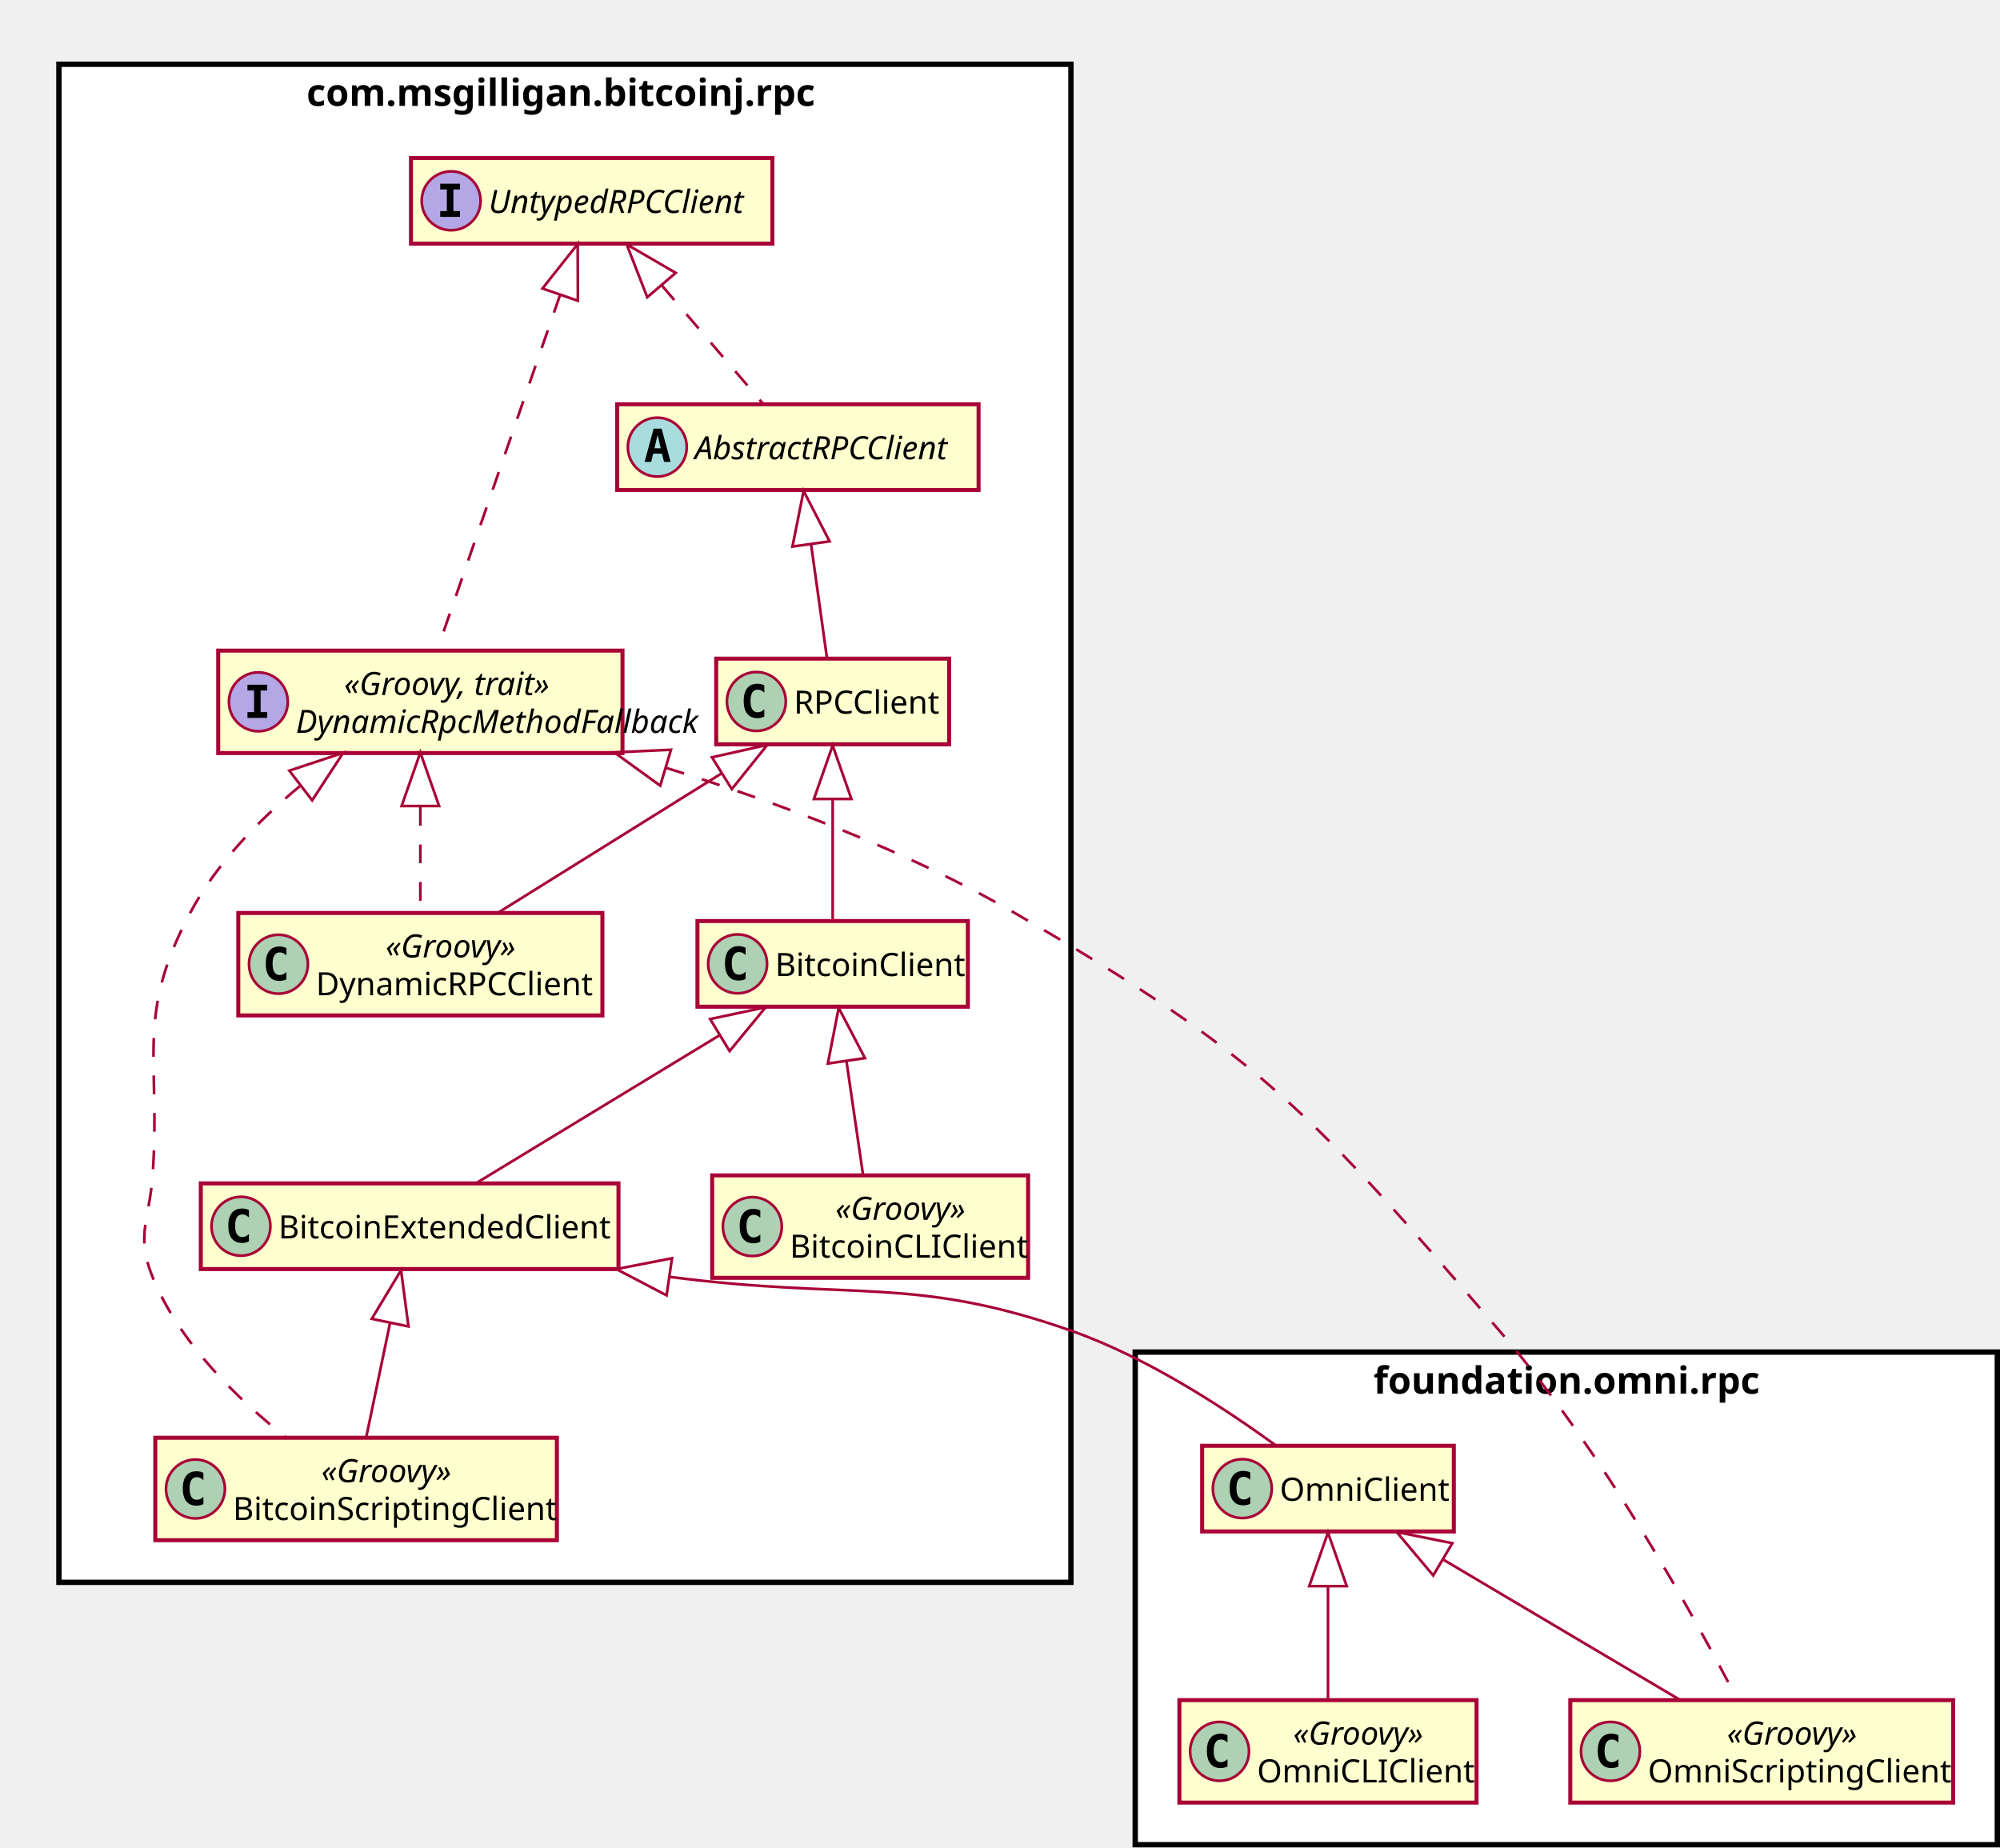
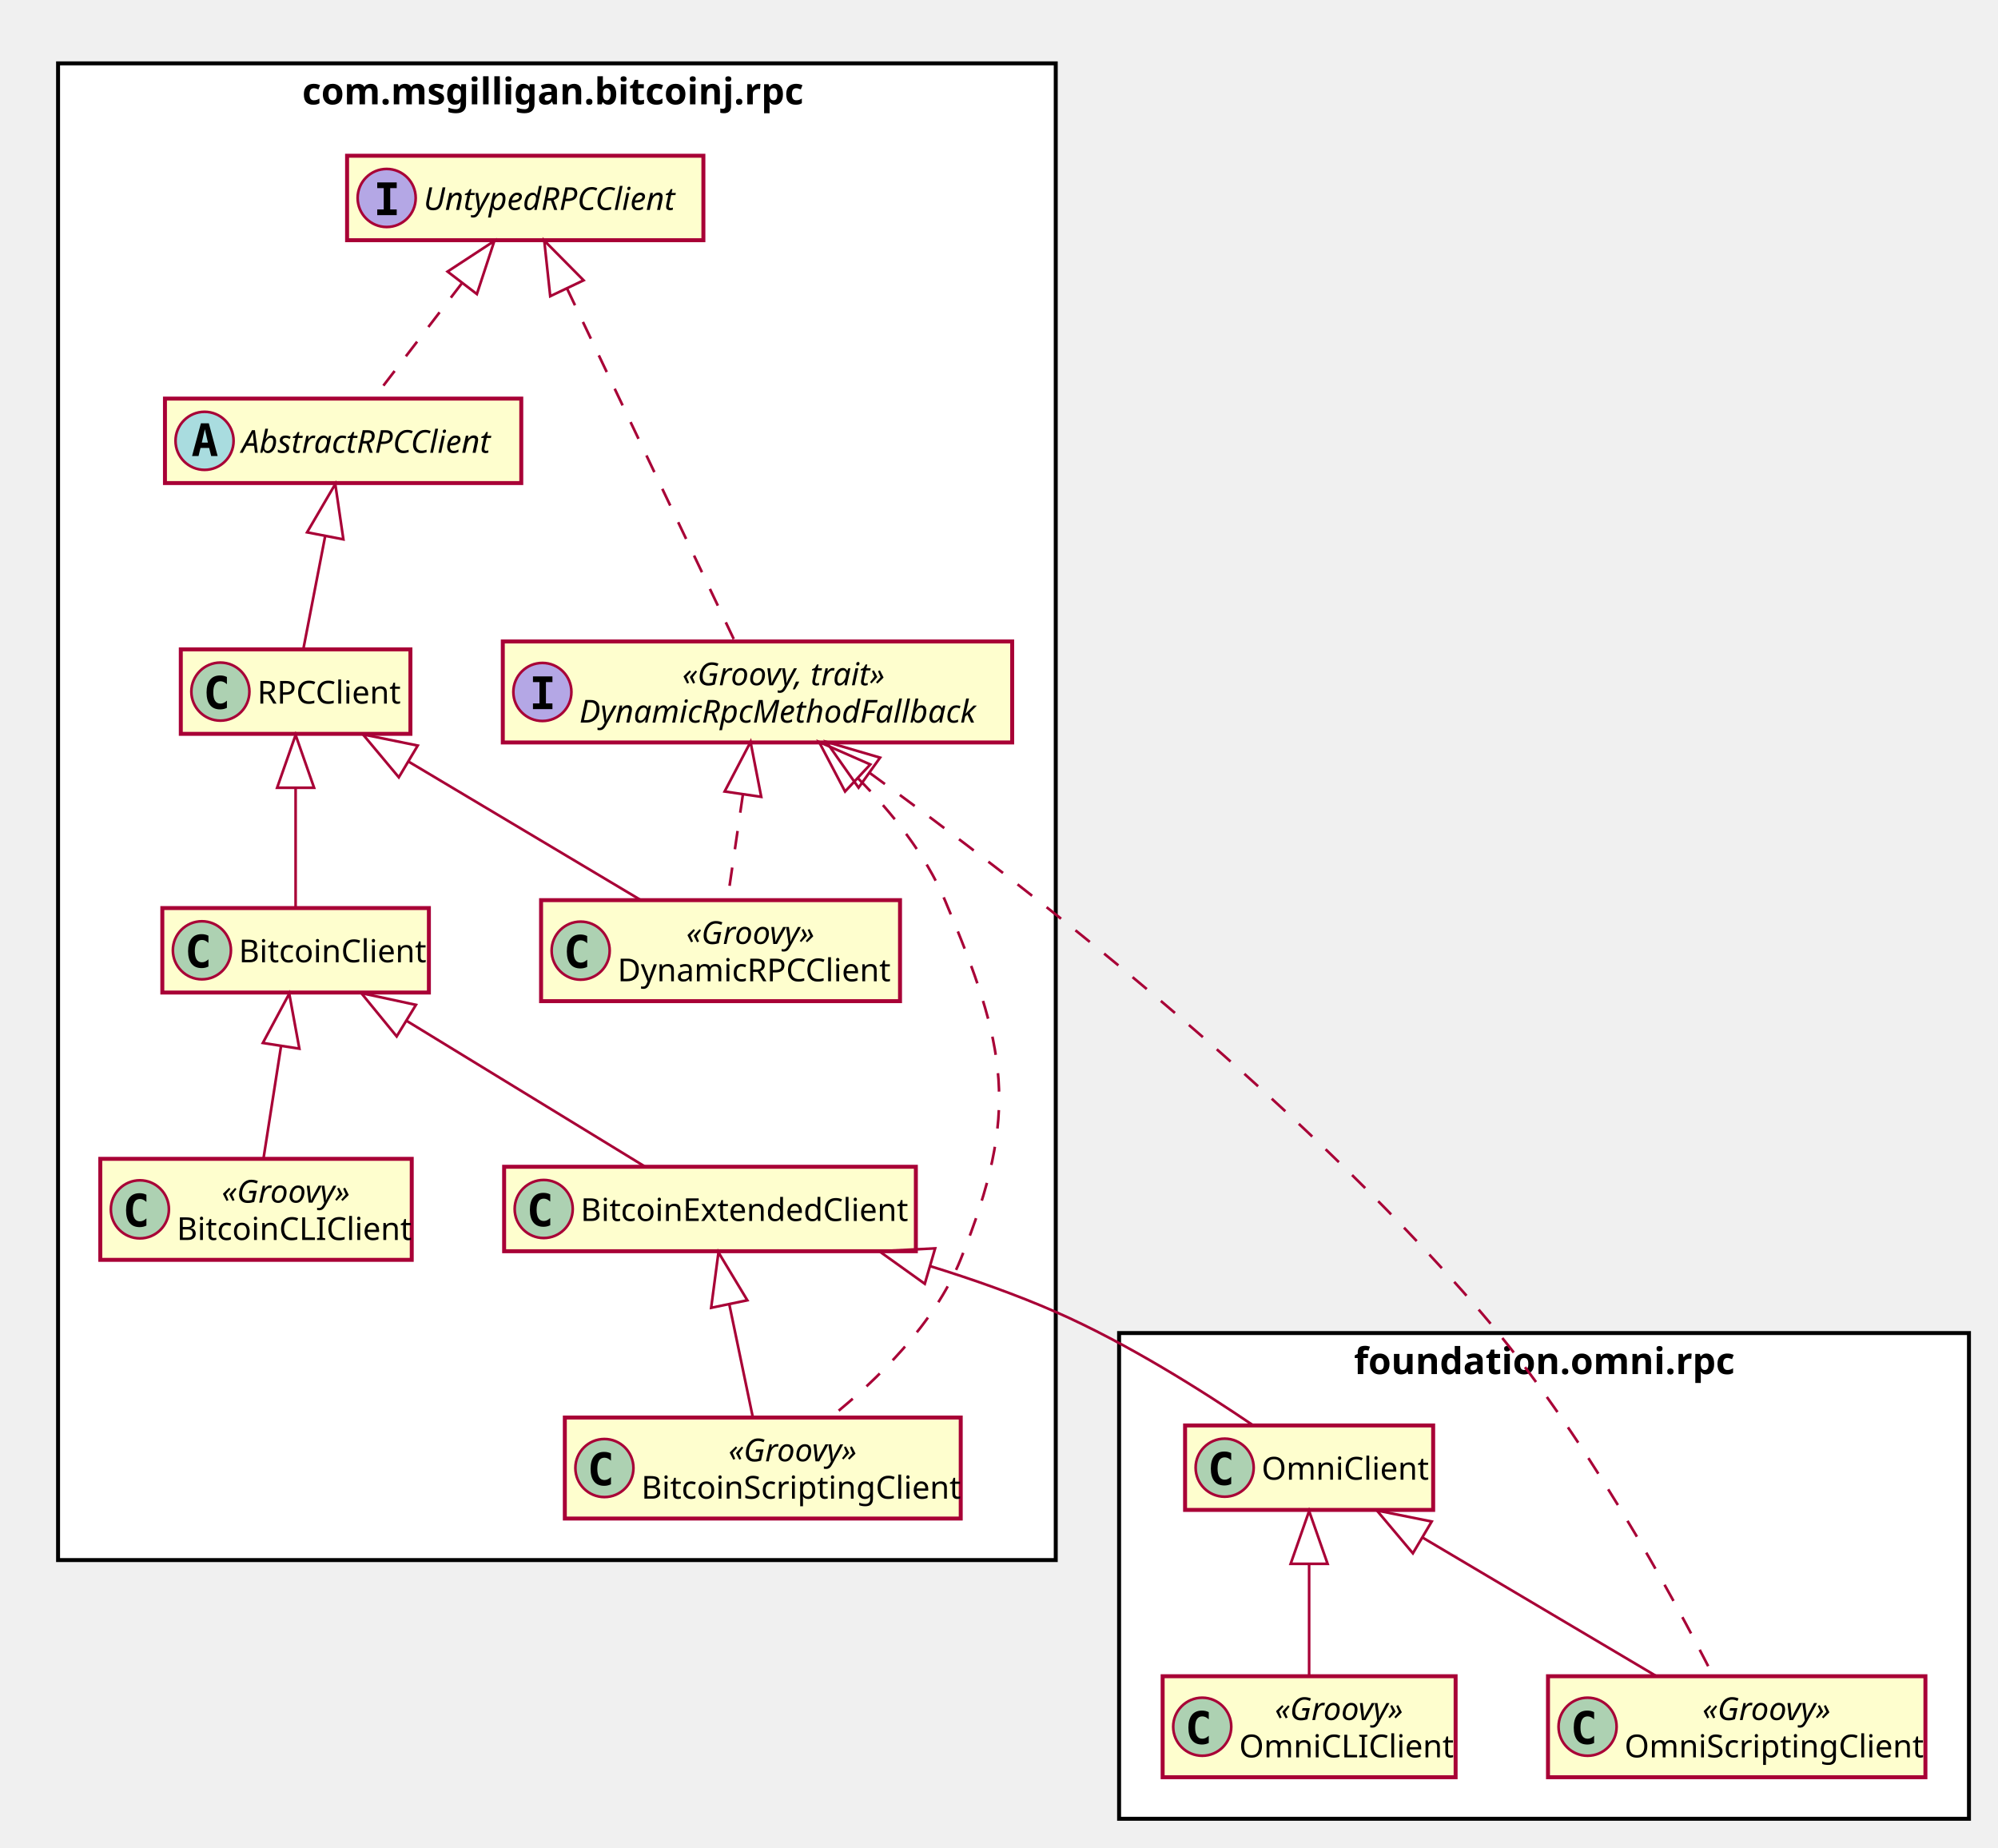
- <svg xmlns="http://www.w3.org/2000/svg" height="690px" style="width:747px;height:690px;" version="1.1" viewBox="0 0 747 690" width="747px">
+ <svg xmlns="http://www.w3.org/2000/svg" contentScriptType="application/ecmascript" contentStyleType="text/css" height="700px" preserveAspectRatio="none" style="width:757px;height:700px;" version="1.1" viewBox="0 0 757 700" width="757px" zoomAndPan="magnify">
  <defs />
  <g>
-     <rect fill="#FFFFFF" height="567" style="stroke: #000000; stroke-width: 2.0;" width="378" x="22" y="24" />
+     <rect fill="#FFFFFF" height="567" style="stroke: #000000; stroke-width: 1.5;" width="378" x="22" y="24" />
    <text fill="#000000" font-family="sans-serif" font-size="14" font-weight="bold" lengthAdjust="spacingAndGlyphs" textLength="193" x="114.5" y="39.535">com.msgilligan.bitcoinj.rpc</text>
-     <rect fill="#FFFFFF" height="184" style="stroke: #000000; stroke-width: 2.0;" width="322" x="424" y="505" />
+     <rect fill="#FFFFFF" height="184" style="stroke: #000000; stroke-width: 1.5;" width="322" x="424" y="505" />
    <text fill="#000000" font-family="sans-serif" font-size="14" font-weight="bold" lengthAdjust="spacingAndGlyphs" textLength="144" x="513" y="520.535">foundation.omni.rpc</text>
-     <rect fill="#FEFECE" height="32" style="stroke: #A80036; stroke-width: 1.5;" width="135" x="153.5" y="59" />
-     <ellipse cx="168.5" cy="75" fill="#B4A7E5" rx="11" ry="11" style="stroke: #A80036; stroke-width: 1.0;" />
-     <path d="M164.428,70.765 L164.428,68.607 L171.807,68.607 L171.807,70.765 L169.342,70.765 L169.342,78.842 L171.807,78.842 L171.807,81 L164.428,81 L164.428,78.842 L166.893,78.842 L166.893,70.765 Z " />
-     <text fill="#000000" font-family="sans-serif" font-size="12" font-style="italic" lengthAdjust="spacingAndGlyphs" textLength="103" x="182.5" y="79.535">UntypedRPCClient</text>
-     <rect fill="#FEFECE" height="32" style="stroke: #A80036; stroke-width: 1.5;" width="135" x="230.5" y="151" />
-     <ellipse cx="245.5" cy="167" fill="#A9DCDF" rx="11" ry="11" style="stroke: #A80036; stroke-width: 1.0;" />
-     <path d="M245.613,162.348 L244.459,167.42 L246.775,167.42 Z M244.119,160.107 L247.116,160.107 L250.461,172.5 L248.012,172.5 L247.249,169.437 L243.97,169.437 L243.223,172.5 L240.774,172.5 Z " />
-     <text fill="#000000" font-family="sans-serif" font-size="12" font-style="italic" lengthAdjust="spacingAndGlyphs" textLength="103" x="259.5" y="171.535">AbstractRPCClient</text>
-     <rect fill="#FEFECE" height="32" style="stroke: #A80036; stroke-width: 1.5;" width="87" x="267.5" y="246" />
-     <ellipse cx="282.5" cy="262" fill="#ADD1B2" rx="11" ry="11" style="stroke: #A80036; stroke-width: 1.0;" />
-     <path d="M285.473,267.643 Q284.892,267.942 284.253,268.091 Q283.614,268.241 282.908,268.241 Q280.401,268.241 279.082,266.589 Q277.762,264.937 277.762,261.816 Q277.762,258.687 279.082,257.035 Q280.401,255.383 282.908,255.383 Q283.614,255.383 284.261,255.532 Q284.909,255.682 285.473,255.981 L285.473,258.703 Q284.842,258.122 284.249,257.852 Q283.655,257.582 283.024,257.582 Q281.68,257.582 280.995,258.649 Q280.31,259.716 280.31,261.816 Q280.31,263.908 280.995,264.974 Q281.68,266.041 283.024,266.041 Q283.655,266.041 284.249,265.771 Q284.842,265.502 285.473,264.92 Z " />
-     <text fill="#000000" font-family="sans-serif" font-size="12" lengthAdjust="spacingAndGlyphs" textLength="55" x="296.5" y="266.535">RPCClient</text>
-     <rect fill="#FEFECE" height="32" style="stroke: #A80036; stroke-width: 1.5;" width="101" x="260.5" y="344" />
-     <ellipse cx="275.5" cy="360" fill="#ADD1B2" rx="11" ry="11" style="stroke: #A80036; stroke-width: 1.0;" />
-     <path d="M278.473,365.643 Q277.892,365.942 277.253,366.091 Q276.614,366.241 275.908,366.241 Q273.401,366.241 272.082,364.589 Q270.762,362.937 270.762,359.816 Q270.762,356.687 272.082,355.035 Q273.401,353.383 275.908,353.383 Q276.614,353.383 277.261,353.532 Q277.909,353.682 278.473,353.981 L278.473,356.703 Q277.842,356.122 277.249,355.852 Q276.655,355.582 276.024,355.582 Q274.68,355.582 273.995,356.649 Q273.31,357.716 273.31,359.816 Q273.31,361.908 273.995,362.974 Q274.68,364.041 276.024,364.041 Q276.655,364.041 277.249,363.771 Q277.842,363.502 278.473,362.92 Z " />
-     <text fill="#000000" font-family="sans-serif" font-size="12" lengthAdjust="spacingAndGlyphs" textLength="69" x="289.5" y="364.535">BitcoinClient</text>
-     <rect fill="#FEFECE" height="32" style="stroke: #A80036; stroke-width: 1.5;" width="156" x="75" y="442" />
-     <ellipse cx="90" cy="458" fill="#ADD1B2" rx="11" ry="11" style="stroke: #A80036; stroke-width: 1.0;" />
-     <path d="M92.973,463.643 Q92.392,463.942 91.753,464.091 Q91.114,464.241 90.408,464.241 Q87.901,464.241 86.582,462.589 Q85.262,460.937 85.262,457.816 Q85.262,454.687 86.582,453.035 Q87.901,451.383 90.408,451.383 Q91.114,451.383 91.761,451.532 Q92.409,451.682 92.973,451.981 L92.973,454.703 Q92.342,454.122 91.749,453.852 Q91.155,453.582 90.524,453.582 Q89.18,453.582 88.495,454.649 Q87.81,455.716 87.81,457.816 Q87.81,459.908 88.495,460.974 Q89.18,462.041 90.524,462.041 Q91.155,462.041 91.749,461.771 Q92.342,461.502 92.973,460.92 Z " />
-     <text fill="#000000" font-family="sans-serif" font-size="12" lengthAdjust="spacingAndGlyphs" textLength="124" x="104" y="462.535">BitcoinExtendedClient</text>
-     <rect fill="#FEFECE" height="38.266" style="stroke: #A80036; stroke-width: 1.5;" width="151" x="81.5" y="243" />
-     <ellipse cx="96.5" cy="262.133" fill="#B4A7E5" rx="11" ry="11" style="stroke: #A80036; stroke-width: 1.0;" />
-     <path d="M92.428,257.898 L92.428,255.74 L99.807,255.74 L99.807,257.898 L97.342,257.898 L97.342,265.975 L99.807,265.975 L99.807,268.133 L92.428,268.133 L92.428,265.975 L94.893,265.975 L94.893,257.898 Z " />
-     <text fill="#000000" font-family="sans-serif" font-size="12" font-style="italic" lengthAdjust="spacingAndGlyphs" textLength="83" x="128.5" y="259.602">«Groovy, trait»</text>
-     <text fill="#000000" font-family="sans-serif" font-size="12" font-style="italic" lengthAdjust="spacingAndGlyphs" textLength="119" x="110.5" y="273.734">DynamicRpcMethodFallback</text>
-     <rect fill="#FEFECE" height="38.266" style="stroke: #A80036; stroke-width: 1.5;" width="136" x="89" y="341" />
-     <ellipse cx="104" cy="360.133" fill="#ADD1B2" rx="11" ry="11" style="stroke: #A80036; stroke-width: 1.0;" />
-     <path d="M106.973,365.776 Q106.392,366.075 105.753,366.224 Q105.114,366.373 104.408,366.373 Q101.901,366.373 100.582,364.722 Q99.262,363.07 99.262,359.949 Q99.262,356.819 100.582,355.168 Q101.901,353.516 104.408,353.516 Q105.114,353.516 105.761,353.665 Q106.409,353.815 106.973,354.113 L106.973,356.836 Q106.342,356.255 105.749,355.985 Q105.155,355.715 104.524,355.715 Q103.18,355.715 102.495,356.782 Q101.81,357.849 101.81,359.949 Q101.81,362.041 102.495,363.107 Q103.18,364.174 104.524,364.174 Q105.155,364.174 105.749,363.904 Q106.342,363.634 106.973,363.053 Z " />
-     <text fill="#000000" font-family="sans-serif" font-size="12" font-style="italic" lengthAdjust="spacingAndGlyphs" textLength="52" x="144" y="357.602">«Groovy»</text>
-     <text fill="#000000" font-family="sans-serif" font-size="12" lengthAdjust="spacingAndGlyphs" textLength="104" x="118" y="371.734">DynamicRPCClient</text>
-     <rect fill="#FEFECE" height="38.266" style="stroke: #A80036; stroke-width: 1.5;" width="150" x="58" y="537" />
-     <ellipse cx="73" cy="556.133" fill="#ADD1B2" rx="11" ry="11" style="stroke: #A80036; stroke-width: 1.0;" />
-     <path d="M75.973,561.776 Q75.392,562.075 74.753,562.224 Q74.114,562.374 73.408,562.374 Q70.901,562.374 69.582,560.722 Q68.262,559.07 68.262,555.949 Q68.262,552.819 69.582,551.168 Q70.901,549.516 73.408,549.516 Q74.114,549.516 74.761,549.665 Q75.409,549.814 75.973,550.113 L75.973,552.836 Q75.342,552.255 74.749,551.985 Q74.155,551.715 73.524,551.715 Q72.18,551.715 71.495,552.782 Q70.81,553.849 70.81,555.949 Q70.81,558.04 71.495,559.107 Q72.18,560.174 73.524,560.174 Q74.155,560.174 74.749,559.904 Q75.342,559.634 75.973,559.053 Z " />
-     <text fill="#000000" font-family="sans-serif" font-size="12" font-style="italic" lengthAdjust="spacingAndGlyphs" textLength="52" x="120" y="553.602">«Groovy»</text>
-     <text fill="#000000" font-family="sans-serif" font-size="12" lengthAdjust="spacingAndGlyphs" textLength="118" x="87" y="567.734">BitcoinScriptingClient</text>
-     <rect fill="#FEFECE" height="38.266" style="stroke: #A80036; stroke-width: 1.5;" width="118" x="266" y="439" />
-     <ellipse cx="281" cy="458.133" fill="#ADD1B2" rx="11" ry="11" style="stroke: #A80036; stroke-width: 1.0;" />
-     <path d="M283.973,463.776 Q283.392,464.075 282.753,464.224 Q282.114,464.373 281.408,464.373 Q278.901,464.373 277.582,462.722 Q276.262,461.07 276.262,457.949 Q276.262,454.819 277.582,453.168 Q278.901,451.516 281.408,451.516 Q282.114,451.516 282.761,451.665 Q283.409,451.815 283.973,452.113 L283.973,454.836 Q283.342,454.255 282.749,453.985 Q282.155,453.715 281.524,453.715 Q280.18,453.715 279.495,454.782 Q278.81,455.849 278.81,457.949 Q278.81,460.041 279.495,461.107 Q280.18,462.174 281.524,462.174 Q282.155,462.174 282.749,461.904 Q283.342,461.634 283.973,461.053 Z " />
-     <text fill="#000000" font-family="sans-serif" font-size="12" font-style="italic" lengthAdjust="spacingAndGlyphs" textLength="52" x="312" y="455.602">«Groovy»</text>
-     <text fill="#000000" font-family="sans-serif" font-size="12" lengthAdjust="spacingAndGlyphs" textLength="86" x="295" y="469.734">BitcoinCLIClient</text>
-     <rect fill="#FEFECE" height="32" style="stroke: #A80036; stroke-width: 1.5;" width="94" x="449" y="540" />
+     <rect fill="#FEFECE" height="32" id="com.msgilligan.bitcoinj.rpc.UntypedRPCClient" style="stroke: #A80036; stroke-width: 1.5;" width="135" x="131.5" y="59" />
+     <ellipse cx="146.5" cy="75" fill="#B4A7E5" rx="11" ry="11" style="stroke: #A80036; stroke-width: 1.0;" />
+     <path d="M142.928,71.265 L142.928,69.107 L150.307,69.107 L150.307,71.265 L147.842,71.265 L147.842,79.342 L150.307,79.342 L150.307,81.5 L142.928,81.5 L142.928,79.342 L145.393,79.342 L145.393,71.265 Z " />
+     <text fill="#000000" font-family="sans-serif" font-size="12" font-style="italic" lengthAdjust="spacingAndGlyphs" textLength="103" x="160.5" y="79.535">UntypedRPCClient</text>
+     <rect fill="#FEFECE" height="32" id="com.msgilligan.bitcoinj.rpc.AbstractRPCClient" style="stroke: #A80036; stroke-width: 1.5;" width="135" x="62.5" y="151" />
+     <ellipse cx="77.5" cy="167" fill="#A9DCDF" rx="11" ry="11" style="stroke: #A80036; stroke-width: 1.0;" />
+     <path d="M77.613,162.598 L76.46,167.67 L78.775,167.67 Z M76.119,160.357 L79.116,160.357 L82.461,172.75 L80.012,172.75 L79.249,169.687 L75.97,169.687 L75.223,172.75 L72.774,172.75 Z " />
+     <text fill="#000000" font-family="sans-serif" font-size="12" font-style="italic" lengthAdjust="spacingAndGlyphs" textLength="103" x="91.5" y="171.535">AbstractRPCClient</text>
+     <rect fill="#FEFECE" height="32" id="com.msgilligan.bitcoinj.rpc.RPCClient" style="stroke: #A80036; stroke-width: 1.5;" width="87" x="68.5" y="246" />
+     <ellipse cx="83.5" cy="262" fill="#ADD1B2" rx="11" ry="11" style="stroke: #A80036; stroke-width: 1.0;" />
+     <path d="M85.973,268.143 Q85.392,268.442 84.753,268.591 Q84.114,268.741 83.408,268.741 Q80.901,268.741 79.582,267.089 Q78.262,265.437 78.262,262.316 Q78.262,259.187 79.582,257.535 Q80.901,255.883 83.408,255.883 Q84.114,255.883 84.761,256.032 Q85.409,256.182 85.973,256.481 L85.973,259.203 Q85.342,258.622 84.749,258.352 Q84.155,258.082 83.524,258.082 Q82.18,258.082 81.495,259.149 Q80.81,260.216 80.81,262.316 Q80.81,264.408 81.495,265.474 Q82.18,266.541 83.524,266.541 Q84.155,266.541 84.749,266.271 Q85.342,266.002 85.973,265.42 Z " />
+     <text fill="#000000" font-family="sans-serif" font-size="12" lengthAdjust="spacingAndGlyphs" textLength="55" x="97.5" y="266.535">RPCClient</text>
+     <rect fill="#FEFECE" height="32" id="com.msgilligan.bitcoinj.rpc.BitcoinClient" style="stroke: #A80036; stroke-width: 1.5;" width="101" x="61.5" y="344" />
+     <ellipse cx="76.5" cy="360" fill="#ADD1B2" rx="11" ry="11" style="stroke: #A80036; stroke-width: 1.0;" />
+     <path d="M78.973,366.143 Q78.392,366.442 77.753,366.591 Q77.114,366.741 76.408,366.741 Q73.901,366.741 72.582,365.089 Q71.262,363.437 71.262,360.316 Q71.262,357.187 72.582,355.535 Q73.901,353.883 76.408,353.883 Q77.114,353.883 77.761,354.032 Q78.409,354.182 78.973,354.481 L78.973,357.203 Q78.342,356.622 77.749,356.352 Q77.155,356.082 76.524,356.082 Q75.18,356.082 74.495,357.149 Q73.81,358.216 73.81,360.316 Q73.81,362.408 74.495,363.474 Q75.18,364.541 76.524,364.541 Q77.155,364.541 77.749,364.271 Q78.342,364.002 78.973,363.42 Z " />
+     <text fill="#000000" font-family="sans-serif" font-size="12" lengthAdjust="spacingAndGlyphs" textLength="69" x="90.5" y="364.535">BitcoinClient</text>
+     <rect fill="#FEFECE" height="32" id="com.msgilligan.bitcoinj.rpc.BitcoinExtendedClient" style="stroke: #A80036; stroke-width: 1.5;" width="156" x="191" y="442" />
+     <ellipse cx="206" cy="458" fill="#ADD1B2" rx="11" ry="11" style="stroke: #A80036; stroke-width: 1.0;" />
+     <path d="M208.473,464.143 Q207.892,464.442 207.253,464.591 Q206.614,464.741 205.908,464.741 Q203.401,464.741 202.082,463.089 Q200.762,461.437 200.762,458.316 Q200.762,455.187 202.082,453.535 Q203.401,451.883 205.908,451.883 Q206.614,451.883 207.261,452.032 Q207.909,452.182 208.473,452.481 L208.473,455.203 Q207.842,454.622 207.249,454.352 Q206.655,454.082 206.024,454.082 Q204.68,454.082 203.995,455.149 Q203.31,456.216 203.31,458.316 Q203.31,460.408 203.995,461.474 Q204.68,462.541 206.024,462.541 Q206.655,462.541 207.249,462.271 Q207.842,462.002 208.473,461.42 Z " />
+     <text fill="#000000" font-family="sans-serif" font-size="12" lengthAdjust="spacingAndGlyphs" textLength="124" x="220" y="462.535">BitcoinExtendedClient</text>
+     <rect fill="#FEFECE" height="38.266" id="com.msgilligan.bitcoinj.rpc.DynamicRpcMethodFallback" style="stroke: #A80036; stroke-width: 1.5;" width="193" x="190.5" y="243" />
+     <ellipse cx="205.5" cy="262.133" fill="#B4A7E5" rx="11" ry="11" style="stroke: #A80036; stroke-width: 1.0;" />
+     <path d="M201.928,258.398 L201.928,256.24 L209.307,256.24 L209.307,258.398 L206.842,258.398 L206.842,266.475 L209.307,266.475 L209.307,268.633 L201.928,268.633 L201.928,266.475 L204.393,266.475 L204.393,258.398 Z " />
+     <text fill="#000000" font-family="sans-serif" font-size="12" font-style="italic" lengthAdjust="spacingAndGlyphs" textLength="83" x="258.5" y="259.602">«Groovy, trait»</text>
+     <text fill="#000000" font-family="sans-serif" font-size="12" font-style="italic" lengthAdjust="spacingAndGlyphs" textLength="161" x="219.5" y="273.734">DynamicRpcMethodFallback</text>
+     <rect fill="#FEFECE" height="38.266" id="com.msgilligan.bitcoinj.rpc.DynamicRPCClient" style="stroke: #A80036; stroke-width: 1.5;" width="136" x="205" y="341" />
+     <ellipse cx="220" cy="360.133" fill="#ADD1B2" rx="11" ry="11" style="stroke: #A80036; stroke-width: 1.0;" />
+     <path d="M222.473,366.276 Q221.892,366.575 221.253,366.724 Q220.614,366.873 219.908,366.873 Q217.401,366.873 216.082,365.222 Q214.762,363.57 214.762,360.449 Q214.762,357.319 216.082,355.668 Q217.401,354.016 219.908,354.016 Q220.614,354.016 221.261,354.165 Q221.909,354.315 222.473,354.613 L222.473,357.336 Q221.842,356.755 221.249,356.485 Q220.655,356.215 220.024,356.215 Q218.68,356.215 217.995,357.282 Q217.31,358.349 217.31,360.449 Q217.31,362.541 217.995,363.607 Q218.68,364.674 220.024,364.674 Q220.655,364.674 221.249,364.404 Q221.842,364.134 222.473,363.553 Z " />
+     <text fill="#000000" font-family="sans-serif" font-size="12" font-style="italic" lengthAdjust="spacingAndGlyphs" textLength="52" x="260" y="357.602">«Groovy»</text>
+     <text fill="#000000" font-family="sans-serif" font-size="12" lengthAdjust="spacingAndGlyphs" textLength="104" x="234" y="371.734">DynamicRPCClient</text>
+     <rect fill="#FEFECE" height="38.266" id="com.msgilligan.bitcoinj.rpc.BitcoinScriptingClient" style="stroke: #A80036; stroke-width: 1.5;" width="150" x="214" y="537" />
+     <ellipse cx="229" cy="556.133" fill="#ADD1B2" rx="11" ry="11" style="stroke: #A80036; stroke-width: 1.0;" />
+     <path d="M231.473,562.276 Q230.892,562.575 230.253,562.724 Q229.614,562.874 228.908,562.874 Q226.401,562.874 225.082,561.222 Q223.762,559.57 223.762,556.449 Q223.762,553.319 225.082,551.668 Q226.401,550.016 228.908,550.016 Q229.614,550.016 230.261,550.165 Q230.909,550.314 231.473,550.613 L231.473,553.336 Q230.842,552.755 230.249,552.485 Q229.655,552.215 229.024,552.215 Q227.68,552.215 226.995,553.282 Q226.31,554.349 226.31,556.449 Q226.31,558.54 226.995,559.607 Q227.68,560.674 229.024,560.674 Q229.655,560.674 230.249,560.404 Q230.842,560.134 231.473,559.553 Z " />
+     <text fill="#000000" font-family="sans-serif" font-size="12" font-style="italic" lengthAdjust="spacingAndGlyphs" textLength="52" x="276" y="553.602">«Groovy»</text>
+     <text fill="#000000" font-family="sans-serif" font-size="12" lengthAdjust="spacingAndGlyphs" textLength="118" x="243" y="567.734">BitcoinScriptingClient</text>
+     <rect fill="#FEFECE" height="38.266" id="com.msgilligan.bitcoinj.rpc.BitcoinCLIClient" style="stroke: #A80036; stroke-width: 1.5;" width="118" x="38" y="439" />
+     <ellipse cx="53" cy="458.133" fill="#ADD1B2" rx="11" ry="11" style="stroke: #A80036; stroke-width: 1.0;" />
+     <path d="M55.473,464.276 Q54.892,464.575 54.253,464.724 Q53.614,464.873 52.908,464.873 Q50.401,464.873 49.081,463.222 Q47.762,461.57 47.762,458.449 Q47.762,455.319 49.081,453.668 Q50.401,452.016 52.908,452.016 Q53.614,452.016 54.261,452.165 Q54.909,452.315 55.473,452.613 L55.473,455.336 Q54.842,454.755 54.249,454.485 Q53.655,454.215 53.024,454.215 Q51.68,454.215 50.995,455.282 Q50.31,456.349 50.31,458.449 Q50.31,460.541 50.995,461.607 Q51.68,462.674 53.024,462.674 Q53.655,462.674 54.249,462.404 Q54.842,462.134 55.473,461.553 Z " />
+     <text fill="#000000" font-family="sans-serif" font-size="12" font-style="italic" lengthAdjust="spacingAndGlyphs" textLength="52" x="84" y="455.602">«Groovy»</text>
+     <text fill="#000000" font-family="sans-serif" font-size="12" lengthAdjust="spacingAndGlyphs" textLength="86" x="67" y="469.734">BitcoinCLIClient</text>
+     <rect fill="#FEFECE" height="32" id="foundation.omni.rpc.OmniClient" style="stroke: #A80036; stroke-width: 1.5;" width="94" x="449" y="540" />
    <ellipse cx="464" cy="556" fill="#ADD1B2" rx="11" ry="11" style="stroke: #A80036; stroke-width: 1.0;" />
-     <path d="M466.973,561.643 Q466.392,561.942 465.753,562.091 Q465.114,562.241 464.408,562.241 Q461.901,562.241 460.582,560.589 Q459.262,558.937 459.262,555.816 Q459.262,552.687 460.582,551.035 Q461.901,549.383 464.408,549.383 Q465.114,549.383 465.761,549.532 Q466.409,549.682 466.973,549.981 L466.973,552.703 Q466.342,552.122 465.749,551.852 Q465.155,551.582 464.524,551.582 Q463.18,551.582 462.495,552.649 Q461.81,553.716 461.81,555.816 Q461.81,557.908 462.495,558.974 Q463.18,560.041 464.524,560.041 Q465.155,560.041 465.749,559.771 Q466.342,559.501 466.973,558.92 Z " />
+     <path d="M466.473,562.143 Q465.892,562.442 465.253,562.591 Q464.614,562.741 463.908,562.741 Q461.401,562.741 460.082,561.089 Q458.762,559.437 458.762,556.316 Q458.762,553.187 460.082,551.535 Q461.401,549.883 463.908,549.883 Q464.614,549.883 465.261,550.032 Q465.909,550.182 466.473,550.481 L466.473,553.203 Q465.842,552.622 465.249,552.352 Q464.655,552.082 464.024,552.082 Q462.68,552.082 461.995,553.149 Q461.31,554.216 461.31,556.316 Q461.31,558.408 461.995,559.474 Q462.68,560.541 464.024,560.541 Q464.655,560.541 465.249,560.271 Q465.842,560.001 466.473,559.42 Z " />
    <text fill="#000000" font-family="sans-serif" font-size="12" lengthAdjust="spacingAndGlyphs" textLength="62" x="478" y="560.535">OmniClient</text>
-     <rect fill="#FEFECE" height="38.266" style="stroke: #A80036; stroke-width: 1.5;" width="143" x="586.5" y="635" />
+     <rect fill="#FEFECE" height="38.266" id="foundation.omni.rpc.OmniScriptingClient" style="stroke: #A80036; stroke-width: 1.5;" width="143" x="586.5" y="635" />
    <ellipse cx="601.5" cy="654.133" fill="#ADD1B2" rx="11" ry="11" style="stroke: #A80036; stroke-width: 1.0;" />
-     <path d="M604.473,659.776 Q603.892,660.075 603.253,660.224 Q602.614,660.374 601.908,660.374 Q599.401,660.374 598.082,658.722 Q596.762,657.07 596.762,653.949 Q596.762,650.819 598.082,649.168 Q599.401,647.516 601.908,647.516 Q602.614,647.516 603.261,647.665 Q603.909,647.814 604.473,648.113 L604.473,650.836 Q603.842,650.255 603.249,649.985 Q602.655,649.715 602.024,649.715 Q600.68,649.715 599.995,650.782 Q599.31,651.849 599.31,653.949 Q599.31,656.04 599.995,657.107 Q600.68,658.174 602.024,658.174 Q602.655,658.174 603.249,657.904 Q603.842,657.634 604.473,657.053 Z " />
+     <path d="M603.973,660.276 Q603.392,660.575 602.753,660.724 Q602.114,660.874 601.408,660.874 Q598.901,660.874 597.582,659.222 Q596.262,657.57 596.262,654.449 Q596.262,651.319 597.582,649.668 Q598.901,648.016 601.408,648.016 Q602.114,648.016 602.761,648.165 Q603.409,648.314 603.973,648.613 L603.973,651.336 Q603.342,650.755 602.749,650.485 Q602.155,650.215 601.524,650.215 Q600.18,650.215 599.495,651.282 Q598.81,652.349 598.81,654.449 Q598.81,656.54 599.495,657.607 Q600.18,658.674 601.524,658.674 Q602.155,658.674 602.749,658.404 Q603.342,658.134 603.973,657.553 Z " />
    <text fill="#000000" font-family="sans-serif" font-size="12" font-style="italic" lengthAdjust="spacingAndGlyphs" textLength="52" x="645" y="651.602">«Groovy»</text>
    <text fill="#000000" font-family="sans-serif" font-size="12" lengthAdjust="spacingAndGlyphs" textLength="111" x="615.5" y="665.734">OmniScriptingClient</text>
-     <rect fill="#FEFECE" height="38.266" style="stroke: #A80036; stroke-width: 1.5;" width="111" x="440.5" y="635" />
+     <rect fill="#FEFECE" height="38.266" id="foundation.omni.rpc.OmniCLIClient" style="stroke: #A80036; stroke-width: 1.5;" width="111" x="440.5" y="635" />
    <ellipse cx="455.5" cy="654.133" fill="#ADD1B2" rx="11" ry="11" style="stroke: #A80036; stroke-width: 1.0;" />
-     <path d="M458.473,659.776 Q457.892,660.075 457.253,660.224 Q456.614,660.374 455.908,660.374 Q453.401,660.374 452.082,658.722 Q450.762,657.07 450.762,653.949 Q450.762,650.819 452.082,649.168 Q453.401,647.516 455.908,647.516 Q456.614,647.516 457.261,647.665 Q457.909,647.814 458.473,648.113 L458.473,650.836 Q457.842,650.255 457.249,649.985 Q456.655,649.715 456.024,649.715 Q454.68,649.715 453.995,650.782 Q453.31,651.849 453.31,653.949 Q453.31,656.04 453.995,657.107 Q454.68,658.174 456.024,658.174 Q456.655,658.174 457.249,657.904 Q457.842,657.634 458.473,657.053 Z " />
+     <path d="M457.973,660.276 Q457.392,660.575 456.753,660.724 Q456.114,660.874 455.408,660.874 Q452.901,660.874 451.582,659.222 Q450.262,657.57 450.262,654.449 Q450.262,651.319 451.582,649.668 Q452.901,648.016 455.408,648.016 Q456.114,648.016 456.761,648.165 Q457.409,648.314 457.973,648.613 L457.973,651.336 Q457.342,650.755 456.749,650.485 Q456.155,650.215 455.524,650.215 Q454.18,650.215 453.495,651.282 Q452.81,652.349 452.81,654.449 Q452.81,656.54 453.495,657.607 Q454.18,658.674 455.524,658.674 Q456.155,658.674 456.749,658.404 Q457.342,658.134 457.973,657.553 Z " />
    <text fill="#000000" font-family="sans-serif" font-size="12" font-style="italic" lengthAdjust="spacingAndGlyphs" textLength="52" x="483" y="651.602">«Groovy»</text>
    <text fill="#000000" font-family="sans-serif" font-size="12" lengthAdjust="spacingAndGlyphs" textLength="79" x="469.5" y="665.734">OmniCLIClient</text>
-     <path d="M247.288,106.727 C260.062,121.657 274.836,138.926 285.131,150.958 " fill="none" style="stroke: #A80036; stroke-width: 1.0; stroke-dasharray: 7.0,7.0;" />
-     <polygon fill="none" points="241.745,111.015,234.062,91.267,252.383,101.914,241.745,111.015" style="stroke: #A80036; stroke-width: 1.0;" />
-     <path d="M302.944,203.372 C305.004,218.108 307.286,234.429 308.893,245.929 " fill="none" style="stroke: #A80036; stroke-width: 1.0;" />
-     <polygon fill="none" points="295.983,204.134,300.147,183.357,309.848,202.195,295.983,204.134" style="stroke: #A80036; stroke-width: 1.0;" />
-     <path d="M209.189,110.14 C195.62,149.363 173.864,212.251 163.242,242.956 " fill="none" style="stroke: #A80036; stroke-width: 1.0; stroke-dasharray: 7.0,7.0;" />
-     <polygon fill="none" points="202.609,107.752,215.763,91.139,215.839,112.329,202.609,107.752" style="stroke: #A80036; stroke-width: 1.0;" />
-     <path d="M269.283,289.005 C242.917,305.441 209.509,326.267 186.013,340.914 " fill="none" style="stroke: #A80036; stroke-width: 1.0;" />
-     <polygon fill="none" points="265.923,282.851,286.598,278.211,273.329,294.732,265.923,282.851" style="stroke: #A80036; stroke-width: 1.0;" />
-     <path d="M157,301.431 C157,314.979 157,329.587 157,340.698 " fill="none" style="stroke: #A80036; stroke-width: 1.0; stroke-dasharray: 7.0,7.0;" />
-     <polygon fill="none" points="150,301.057,157,281.057,164,301.057,150,301.057" style="stroke: #A80036; stroke-width: 1.0;" />
-     <path d="M311,298.543 C311,314.214 311,331.787 311,343.931 " fill="none" style="stroke: #A80036; stroke-width: 1.0;" />
-     <polygon fill="none" points="304,298.424,311,278.424,318,298.424,304,298.424" style="stroke: #A80036; stroke-width: 1.0;" />
-     <path d="M268.78,386.652 C239.778,404.274 202.261,427.069 177.918,441.86 " fill="none" style="stroke: #A80036; stroke-width: 1.0;" />
-     <polygon fill="none" points="265.237,380.614,285.964,376.211,272.507,392.579,265.237,380.614" style="stroke: #A80036; stroke-width: 1.0;" />
-     <path d="M145.679,494.139 C142.647,508.692 139.261,524.949 136.75,536.998 " fill="none" style="stroke: #A80036; stroke-width: 1.0;" />
-     <polygon fill="none" points="138.855,492.576,149.787,474.424,152.56,495.431,138.855,492.576" style="stroke: #A80036; stroke-width: 1.0;" />
-     <path d="M111.91,293.7 C96.5,306.513 80.717,322.695 71,341 C50.37,379.862 60.119,395.113 57,439 C55.803,455.846 50.638,461.355 57,477 C67.042,501.695 89.077,522.849 106.848,536.871 " fill="none" style="stroke: #A80036; stroke-width: 1.0; stroke-dasharray: 7.0,7.0;" />
-     <polygon fill="none" points="108.06,287.829,128.179,281.179,116.599,298.924,108.06,287.829" style="stroke: #A80036; stroke-width: 1.0;" />
-     <path d="M316.162,396.394 C318.275,410.882 320.628,427.02 322.375,438.998 " fill="none" style="stroke: #A80036; stroke-width: 1.0;" />
-     <polygon fill="none" points="309.209,397.225,313.249,376.424,323.062,395.205,309.209,397.225" style="stroke: #A80036; stroke-width: 1.0;" />
-     <path d="M250.323,476.94 C319.017,485.805 341.099,476.353 400,497 C428.667,507.049 458.044,526.388 476.621,539.964 " fill="none" style="stroke: #A80036; stroke-width: 1.0;" />
-     <polygon fill="none" points="248.968,483.816,230.188,474.002,250.989,469.963,248.968,483.816" style="stroke: #A80036; stroke-width: 1.0;" />
-     <path d="M539.082,582.53 C566.94,599.038 602.525,620.126 627.48,634.914 " fill="none" style="stroke: #A80036; stroke-width: 1.0;" />
-     <polygon fill="none" points="535.307,588.43,521.669,572.211,542.444,576.386,535.307,588.43" style="stroke: #A80036; stroke-width: 1.0;" />
-     <path d="M248.796,286.8 C290.153,299.615 338.648,317.648 379,341 C470.918,394.193 490.761,416.474 560,497 C598.994,542.351 633.312,604.686 648.978,634.994 " fill="none" style="stroke: #A80036; stroke-width: 1.0; stroke-dasharray: 7.0,7.0;" />
-     <polygon fill="none" points="246.598,293.449,229.439,281.015,250.606,280.035,246.598,293.449" style="stroke: #A80036; stroke-width: 1.0;" />
-     <path d="M496,592.65 C496,607.072 496,623.09 496,634.998 " fill="none" style="stroke: #A80036; stroke-width: 1.0;" />
-     <polygon fill="none" points="489,592.424,496,572.424,503,592.424,489,592.424" style="stroke: #A80036; stroke-width: 1.0;" />
+     <path d="M175.07,107.21 C163.71,122.03 150.66,139.06 141.53,150.96 " fill="none" id="com.msgilligan.bitcoinj.rpc.UntypedRPCClient&lt;-com.msgilligan.bitcoinj.rpc.AbstractRPCClient" style="stroke: #A80036; stroke-width: 1.0; stroke-dasharray: 7.0,7.0;" />
+     <polygon fill="none" points="169.57,102.88,187.3,91.27,180.68,111.4,169.57,102.88" style="stroke: #A80036; stroke-width: 1.0;" />
+     <path d="M123.2,203.11 C120.34,217.92 117.16,234.36 114.92,245.93 " fill="none" id="com.msgilligan.bitcoinj.rpc.AbstractRPCClient&lt;-com.msgilligan.bitcoinj.rpc.RPCClient" style="stroke: #A80036; stroke-width: 1.0;" />
+     <polygon fill="none" points="116.35,201.66,127.03,183.36,130.1,204.32,116.35,201.66" style="stroke: #A80036; stroke-width: 1.0;" />
+     <path d="M214.85,109.33 C233.48,148.49 263.71,212.04 278.42,242.96 " fill="none" id="com.msgilligan.bitcoinj.rpc.UntypedRPCClient&lt;-com.msgilligan.bitcoinj.rpc.DynamicRpcMethodFallback" style="stroke: #A80036; stroke-width: 1.0; stroke-dasharray: 7.0,7.0;" />
+     <polygon fill="none" points="208.47,112.21,206.2,91.14,221.11,106.19,208.47,112.21" style="stroke: #A80036; stroke-width: 1.0;" />
+     <path d="M154.82,288.53 C182.5,305.04 217.87,326.13 242.67,340.91 " fill="none" id="com.msgilligan.bitcoinj.rpc.RPCClient&lt;-com.msgilligan.bitcoinj.rpc.DynamicRPCClient" style="stroke: #A80036; stroke-width: 1.0;" />
+     <polygon fill="none" points="151.1,294.47,137.51,278.21,158.27,282.44,151.1,294.47" style="stroke: #A80036; stroke-width: 1.0;" />
+     <path d="M281.47,300.94 C279.47,314.63 277.31,329.45 275.67,340.7 " fill="none" id="com.msgilligan.bitcoinj.rpc.DynamicRpcMethodFallback&lt;-com.msgilligan.bitcoinj.rpc.DynamicRPCClient" style="stroke: #A80036; stroke-width: 1.0; stroke-dasharray: 7.0,7.0;" />
+     <polygon fill="none" points="274.55,299.84,284.37,281.06,288.41,301.86,274.55,299.84" style="stroke: #A80036; stroke-width: 1.0;" />
+     <path d="M112,298.54 C112,314.21 112,331.79 112,343.93 " fill="none" id="com.msgilligan.bitcoinj.rpc.RPCClient&lt;-com.msgilligan.bitcoinj.rpc.BitcoinClient" style="stroke: #A80036; stroke-width: 1.0;" />
+     <polygon fill="none" points="105,298.42,112,278.42,119,298.42,105,298.42" style="stroke: #A80036; stroke-width: 1.0;" />
+     <path d="M153.95,386.65 C182.77,404.27 220.05,427.07 244.24,441.86 " fill="none" id="com.msgilligan.bitcoinj.rpc.BitcoinClient&lt;-com.msgilligan.bitcoinj.rpc.BitcoinExtendedClient" style="stroke: #A80036; stroke-width: 1.0;" />
+     <polygon fill="none" points="150.29,392.62,136.88,376.21,157.59,380.67,150.29,392.62" style="stroke: #A80036; stroke-width: 1.0;" />
+     <path d="M276.32,494.14 C279.35,508.69 282.74,524.95 285.25,537 " fill="none" id="com.msgilligan.bitcoinj.rpc.BitcoinExtendedClient&lt;-com.msgilligan.bitcoinj.rpc.BitcoinScriptingClient" style="stroke: #A80036; stroke-width: 1.0;" />
+     <polygon fill="none" points="269.44,495.43,272.21,474.42,283.15,492.58,269.44,495.43" style="stroke: #A80036; stroke-width: 1.0;" />
+     <path d="M324.98,294.75 C337.79,307.67 350.67,323.66 358,341 C381.55,396.73 386.6,420.88 364,477 C354.1,501.57 332.36,522.74 314.82,536.8 " fill="none" id="com.msgilligan.bitcoinj.rpc.DynamicRpcMethodFallback&lt;-com.msgilligan.bitcoinj.rpc.BitcoinScriptingClient" style="stroke: #A80036; stroke-width: 1.0; stroke-dasharray: 7.0,7.0;" />
+     <polygon fill="none" points="320.18,299.84,310.33,281.08,329.73,289.6,320.18,299.84" style="stroke: #A80036; stroke-width: 1.0;" />
+     <path d="M106.47,396.39 C104.21,410.88 101.68,427.02 99.81,439 " fill="none" id="com.msgilligan.bitcoinj.rpc.BitcoinClient&lt;-com.msgilligan.bitcoinj.rpc.BitcoinCLIClient" style="stroke: #A80036; stroke-width: 1.0;" />
+     <polygon fill="none" points="99.59,395.1,109.59,376.42,113.42,397.26,99.59,395.1" style="stroke: #A80036; stroke-width: 1.0;" />
+     <path d="M352.4,479.64 C368.47,484.61 384.96,490.41 400,497 C427.11,508.88 455.87,527.1 474.76,539.94 " fill="none" id="com.msgilligan.bitcoinj.rpc.BitcoinExtendedClient&lt;-foundation.omni.rpc.OmniClient" style="stroke: #A80036; stroke-width: 1.0;" />
+     <polygon fill="none" points="350.38,486.34,333.15,474.01,354.31,472.91,350.38,486.34" style="stroke: #A80036; stroke-width: 1.0;" />
+     <path d="M539.08,582.53 C566.94,599.04 602.52,620.13 627.48,634.91 " fill="none" id="foundation.omni.rpc.OmniClient&lt;-foundation.omni.rpc.OmniScriptingClient" style="stroke: #A80036; stroke-width: 1.0;" />
+     <polygon fill="none" points="535.31,588.43,521.67,572.21,542.44,576.39,535.31,588.43" style="stroke: #A80036; stroke-width: 1.0;" />
+     <path d="M329.63,292.89 C386.76,334.32 489.27,413.57 561,497 C599.88,542.22 633.72,604.62 649.13,634.97 " fill="none" id="com.msgilligan.bitcoinj.rpc.DynamicRpcMethodFallback&lt;-foundation.omni.rpc.OmniScriptingClient" style="stroke: #A80036; stroke-width: 1.0; stroke-dasharray: 7.0,7.0;" />
+     <polygon fill="none" points="325.29,298.39,313.11,281.05,333.44,287.01,325.29,298.39" style="stroke: #A80036; stroke-width: 1.0;" />
+     <path d="M496,592.65 C496,607.07 496,623.09 496,635 " fill="none" id="foundation.omni.rpc.OmniClient&lt;-foundation.omni.rpc.OmniCLIClient" style="stroke: #A80036; stroke-width: 1.0;" />
+     <polygon fill="none" points="489,592.42,496,572.42,503,592.42,489,592.42" style="stroke: #A80036; stroke-width: 1.0;" />
  </g>
</svg>
